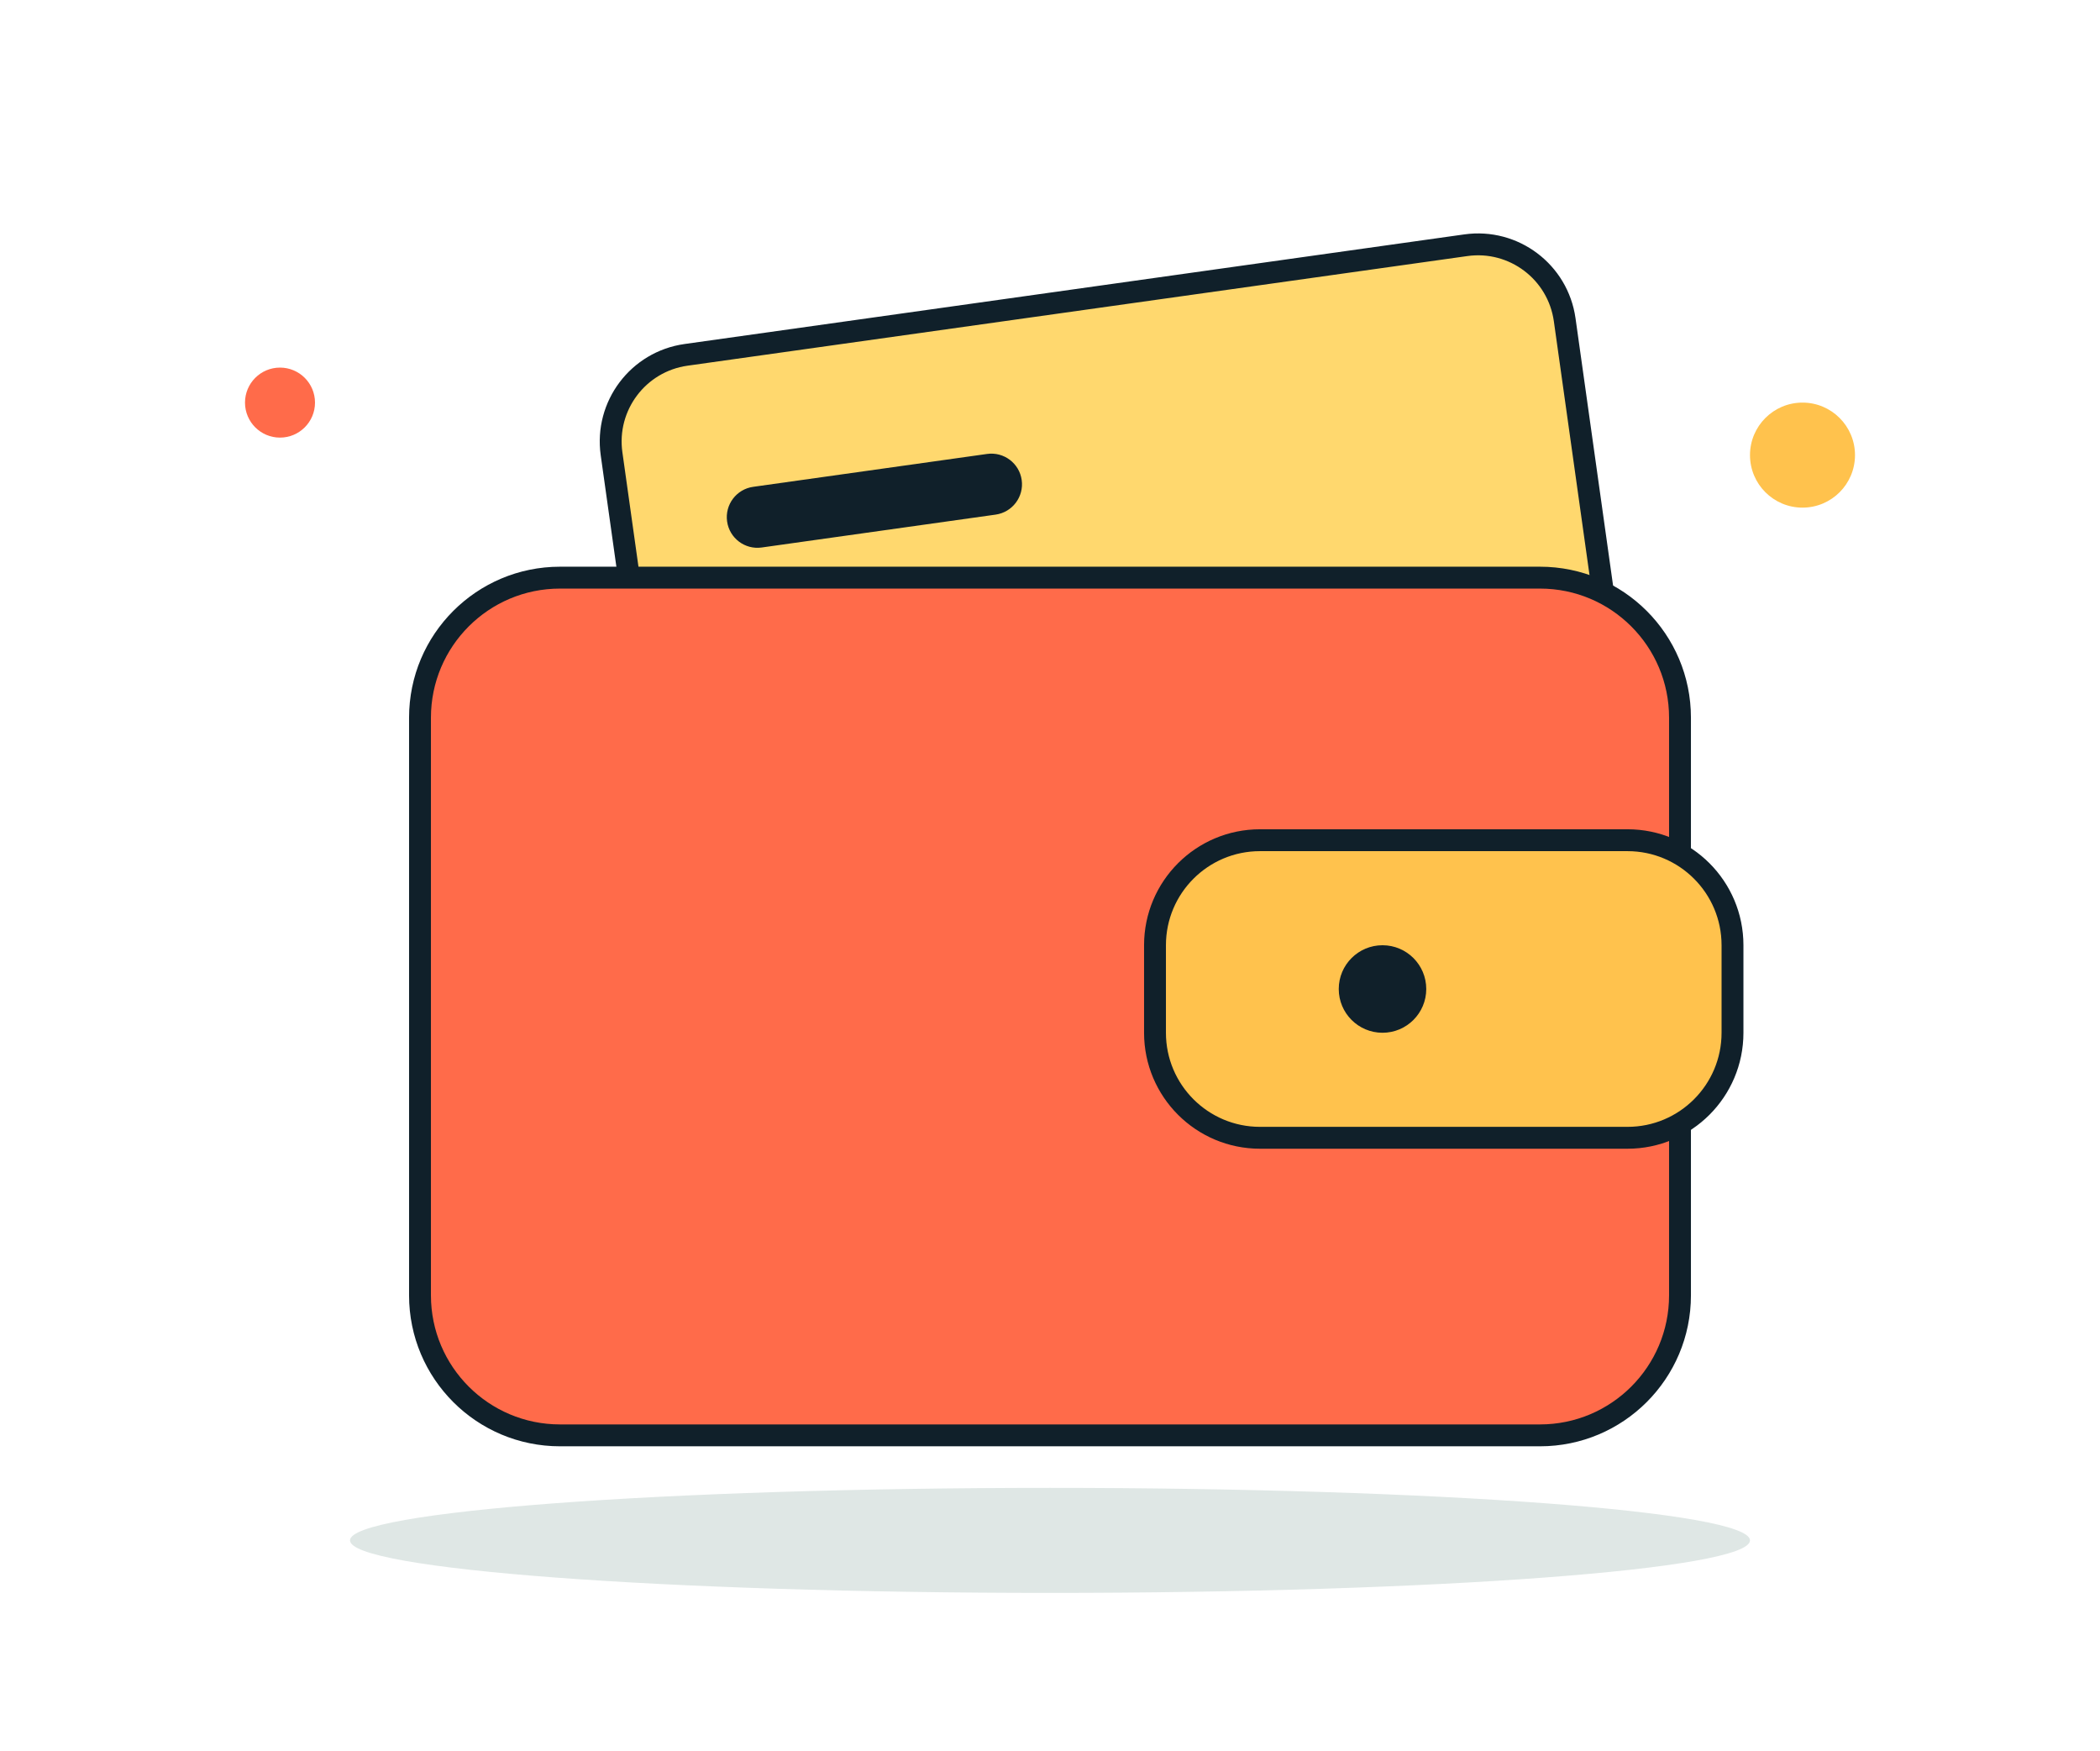
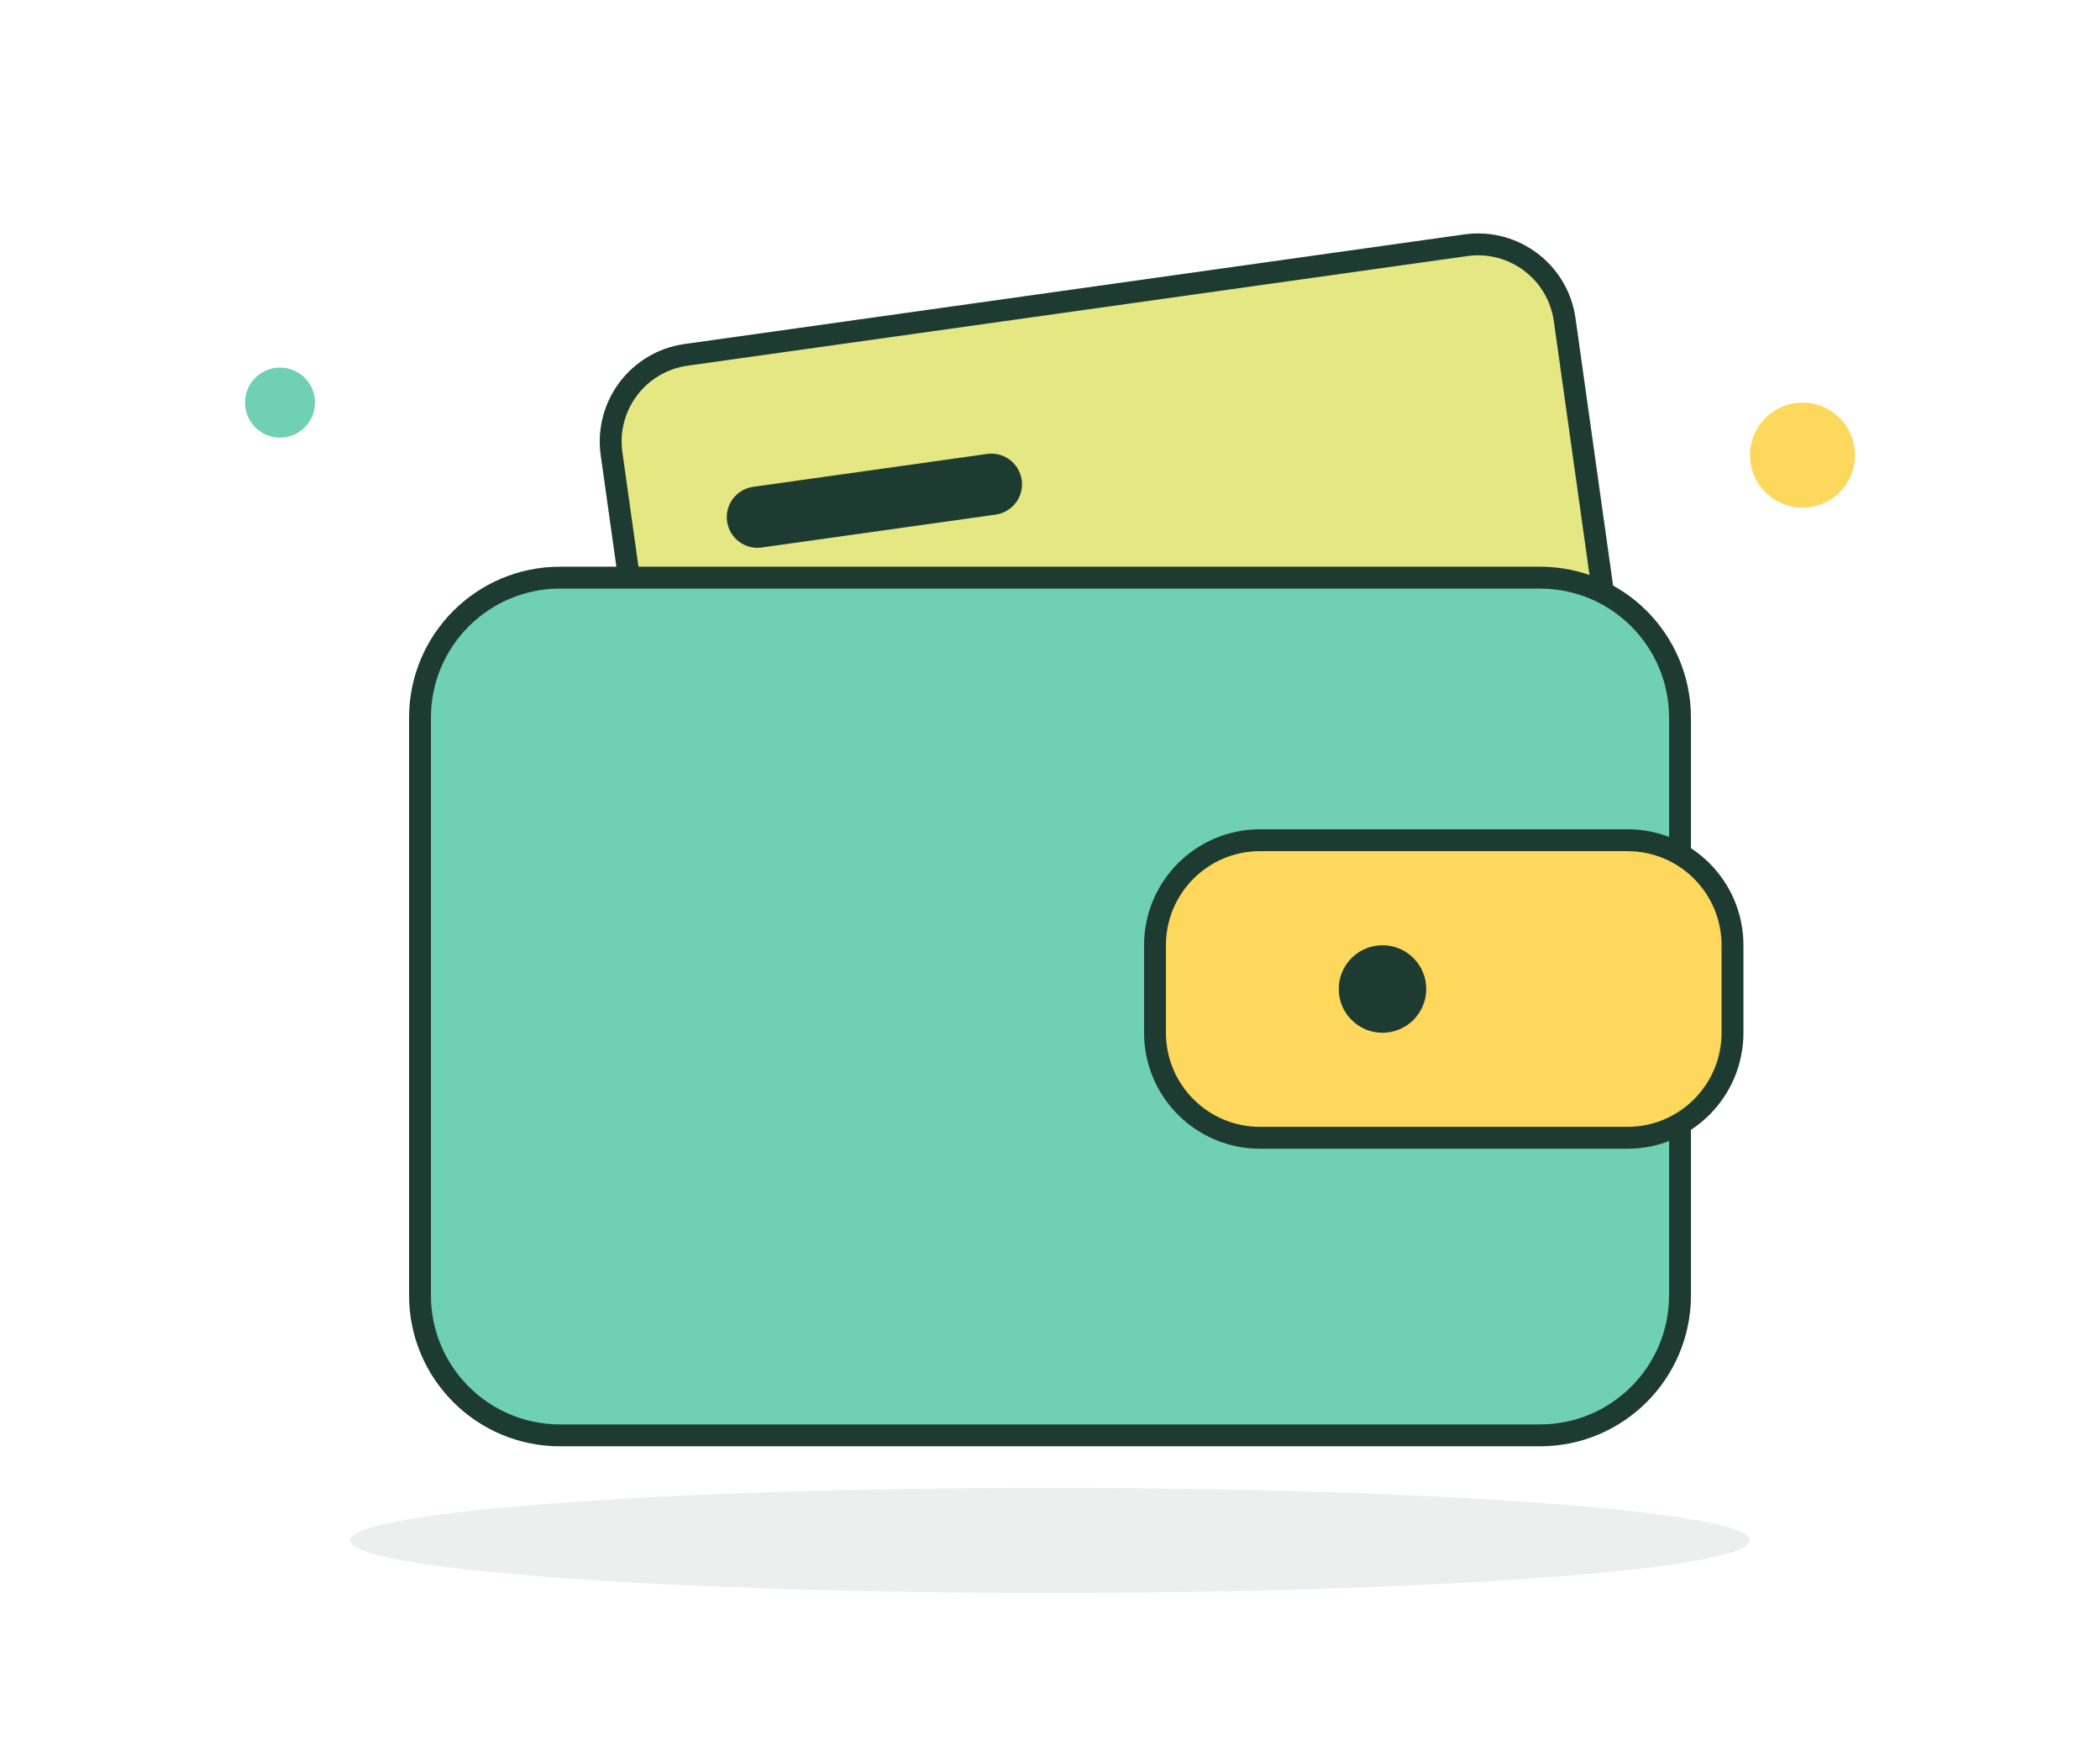
<svg xmlns="http://www.w3.org/2000/svg" viewBox="0 0 240 200" width="240" height="200" fill="none">
-   <rect x="72" y="34" width="110" height="58" rx="10" fill="#FFD86E" stroke="#10202A" stroke-width="2.5" transform="rotate(-8 127 63)" />
-   <rect x="84" y="50" width="34" height="7" rx="3.5" fill="#10202A" transform="rotate(-8 127 63)" />
-   <rect x="48" y="66" width="144" height="98" rx="16" fill="#FF6B4A" stroke="#10202A" stroke-width="2.5" />
-   <rect x="132" y="96" width="66" height="34" rx="12" fill="#FFC24D" stroke="#10202A" stroke-width="2.5" />
-   <circle cx="158" cy="113" r="5" fill="#10202A" />
-   <circle cx="206" cy="52" r="6" fill="#FFC24D" />
-   <circle cx="32" cy="46" r="4" fill="#FF6B4A" />
-   <ellipse cx="120" cy="176" rx="80" ry="6" fill="#DFE7E5" />
+   <rect x="72" y="34" width="110" height="58" rx="10" fill="#E4E782" stroke="#1E3B31" stroke-width="2.5" transform="rotate(-8 127 63)" />
+   <rect x="84" y="50" width="34" height="7" rx="3.5" fill="#1E3B31" transform="rotate(-8 127 63)" />
+   <rect x="48" y="66" width="144" height="98" rx="16" fill="#70D0B2" stroke="#1E3B31" stroke-width="2.5" />
+   <rect x="132" y="96" width="66" height="34" rx="12" fill="#FDD85C" stroke="#1E3B31" stroke-width="2.5" />
+   <circle cx="158" cy="113" r="5" fill="#1E3B31" />
+   <circle cx="206" cy="52" r="6" fill="#FDD85C" />
+   <circle cx="32" cy="46" r="4" fill="#70D0B2" />
+   <ellipse cx="120" cy="176" rx="80" ry="6" fill="#ECEFEE" />
</svg>
